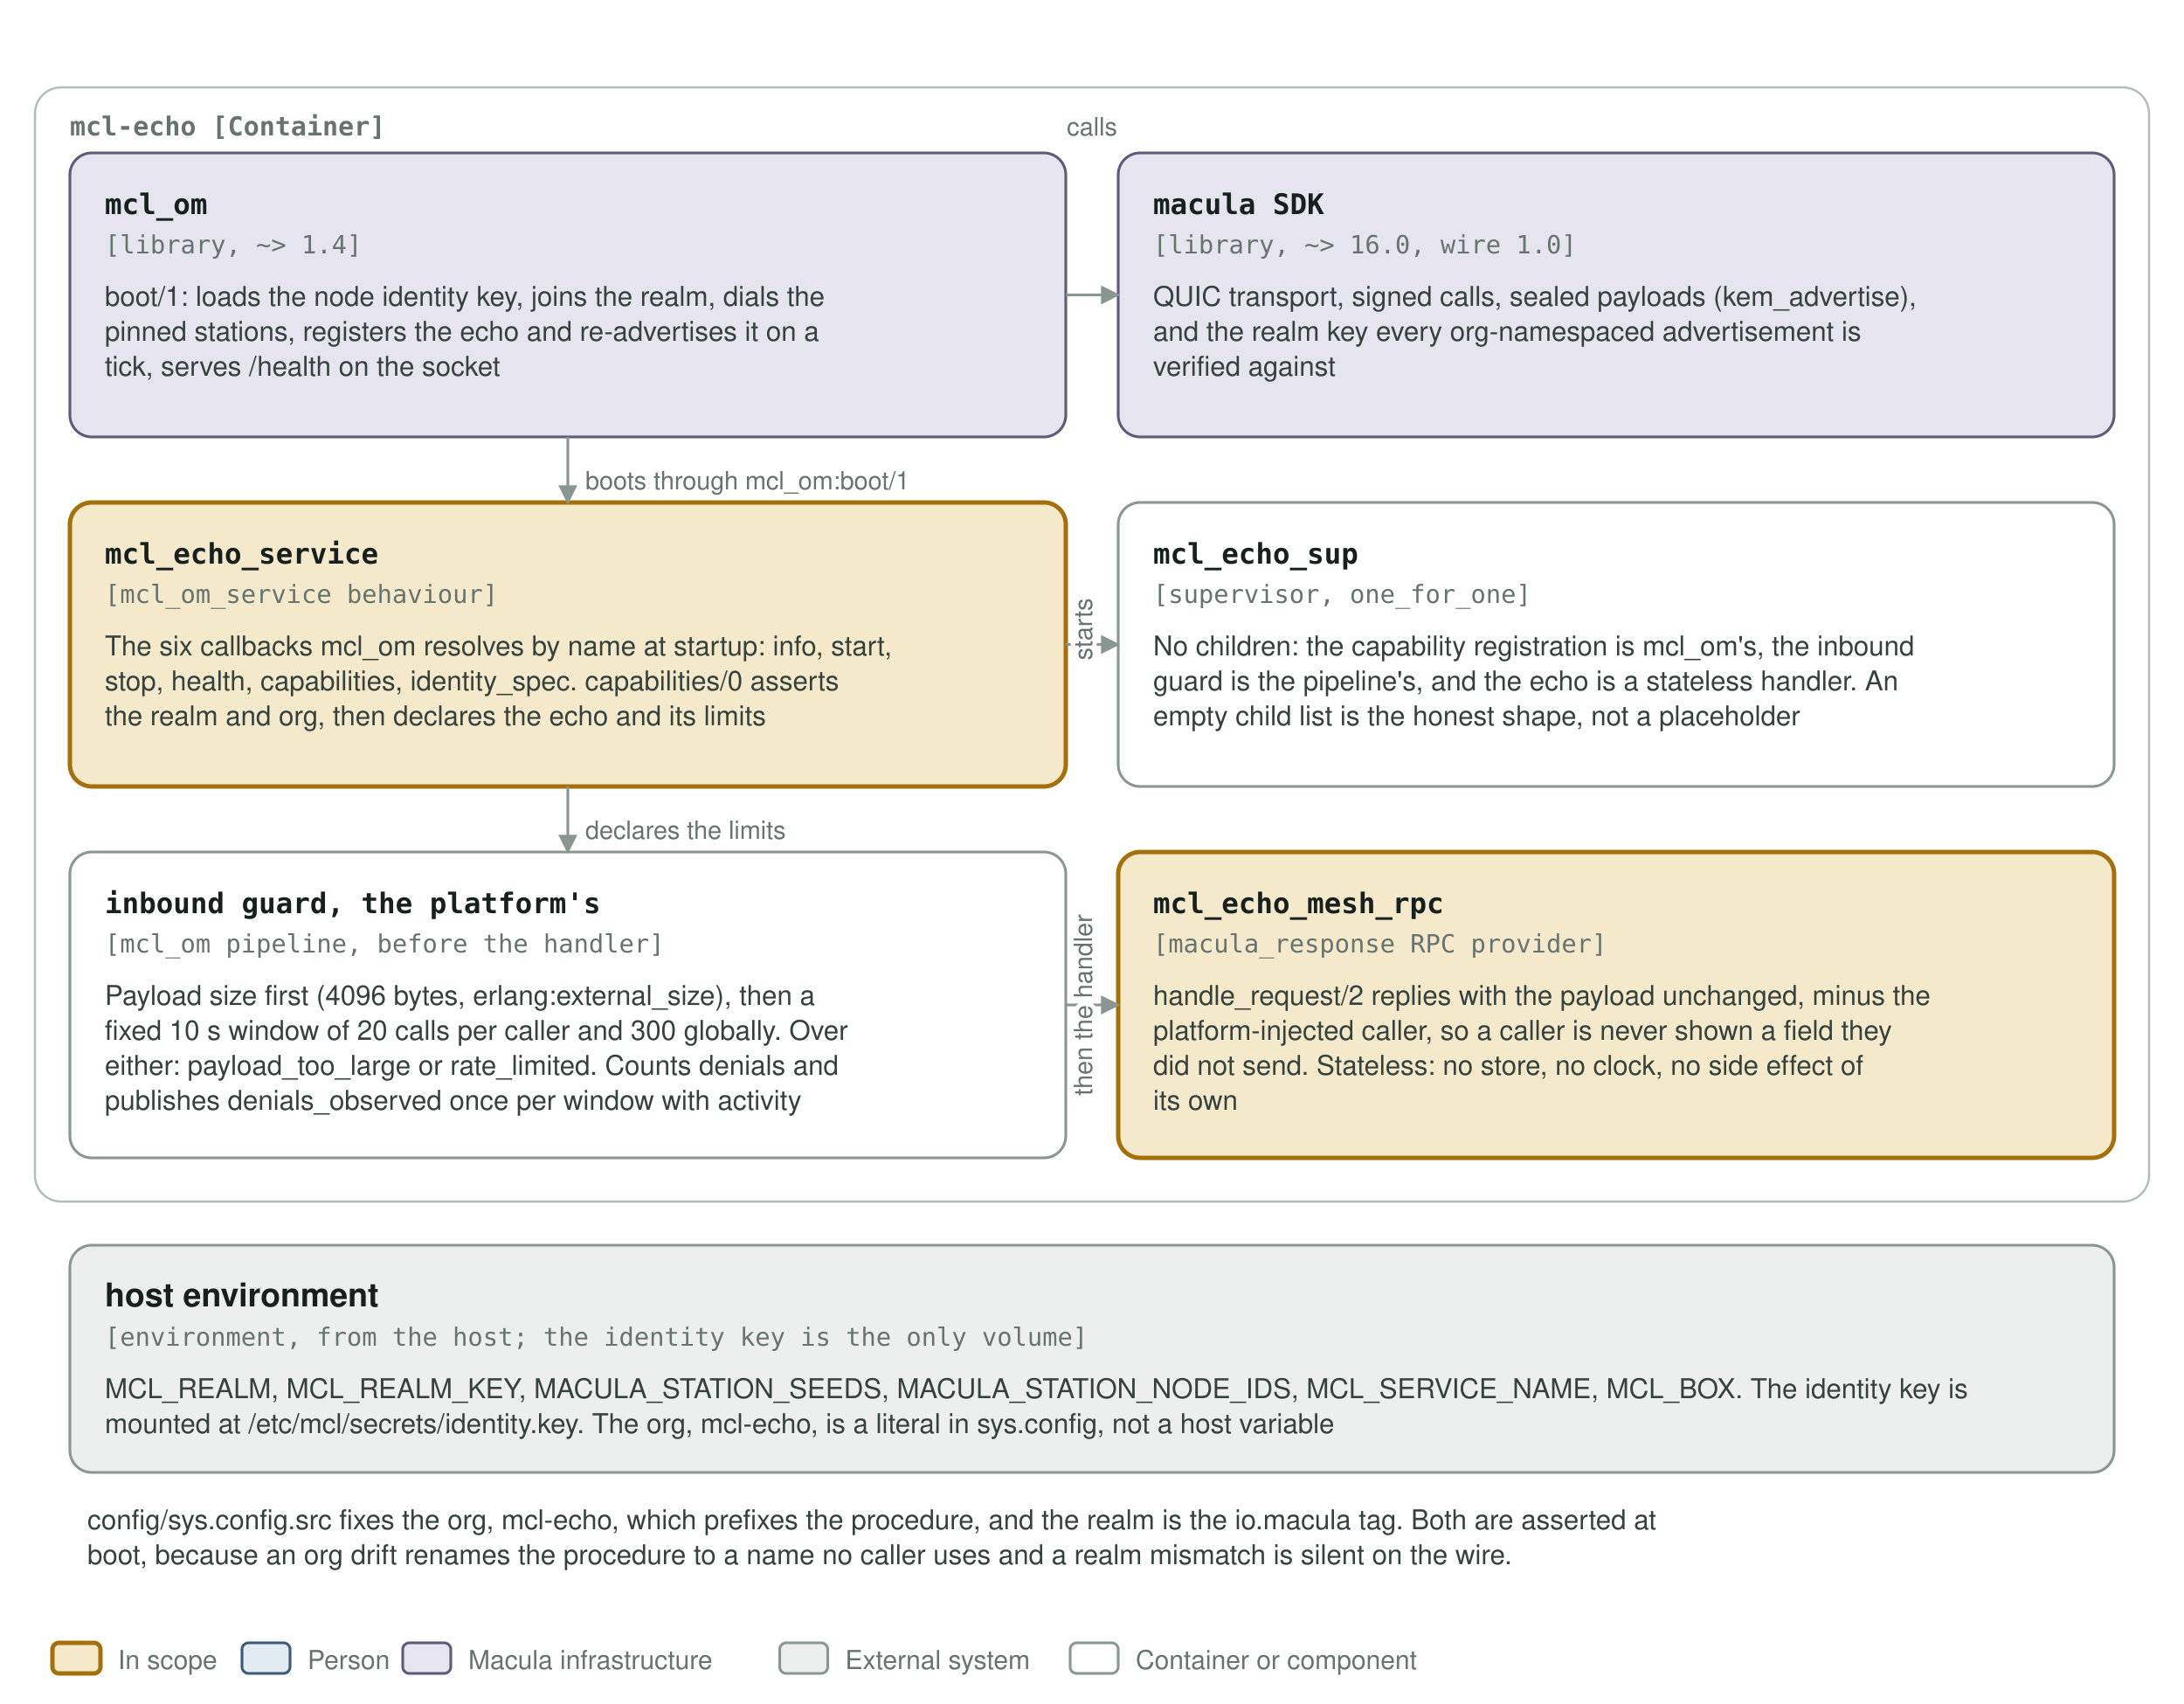
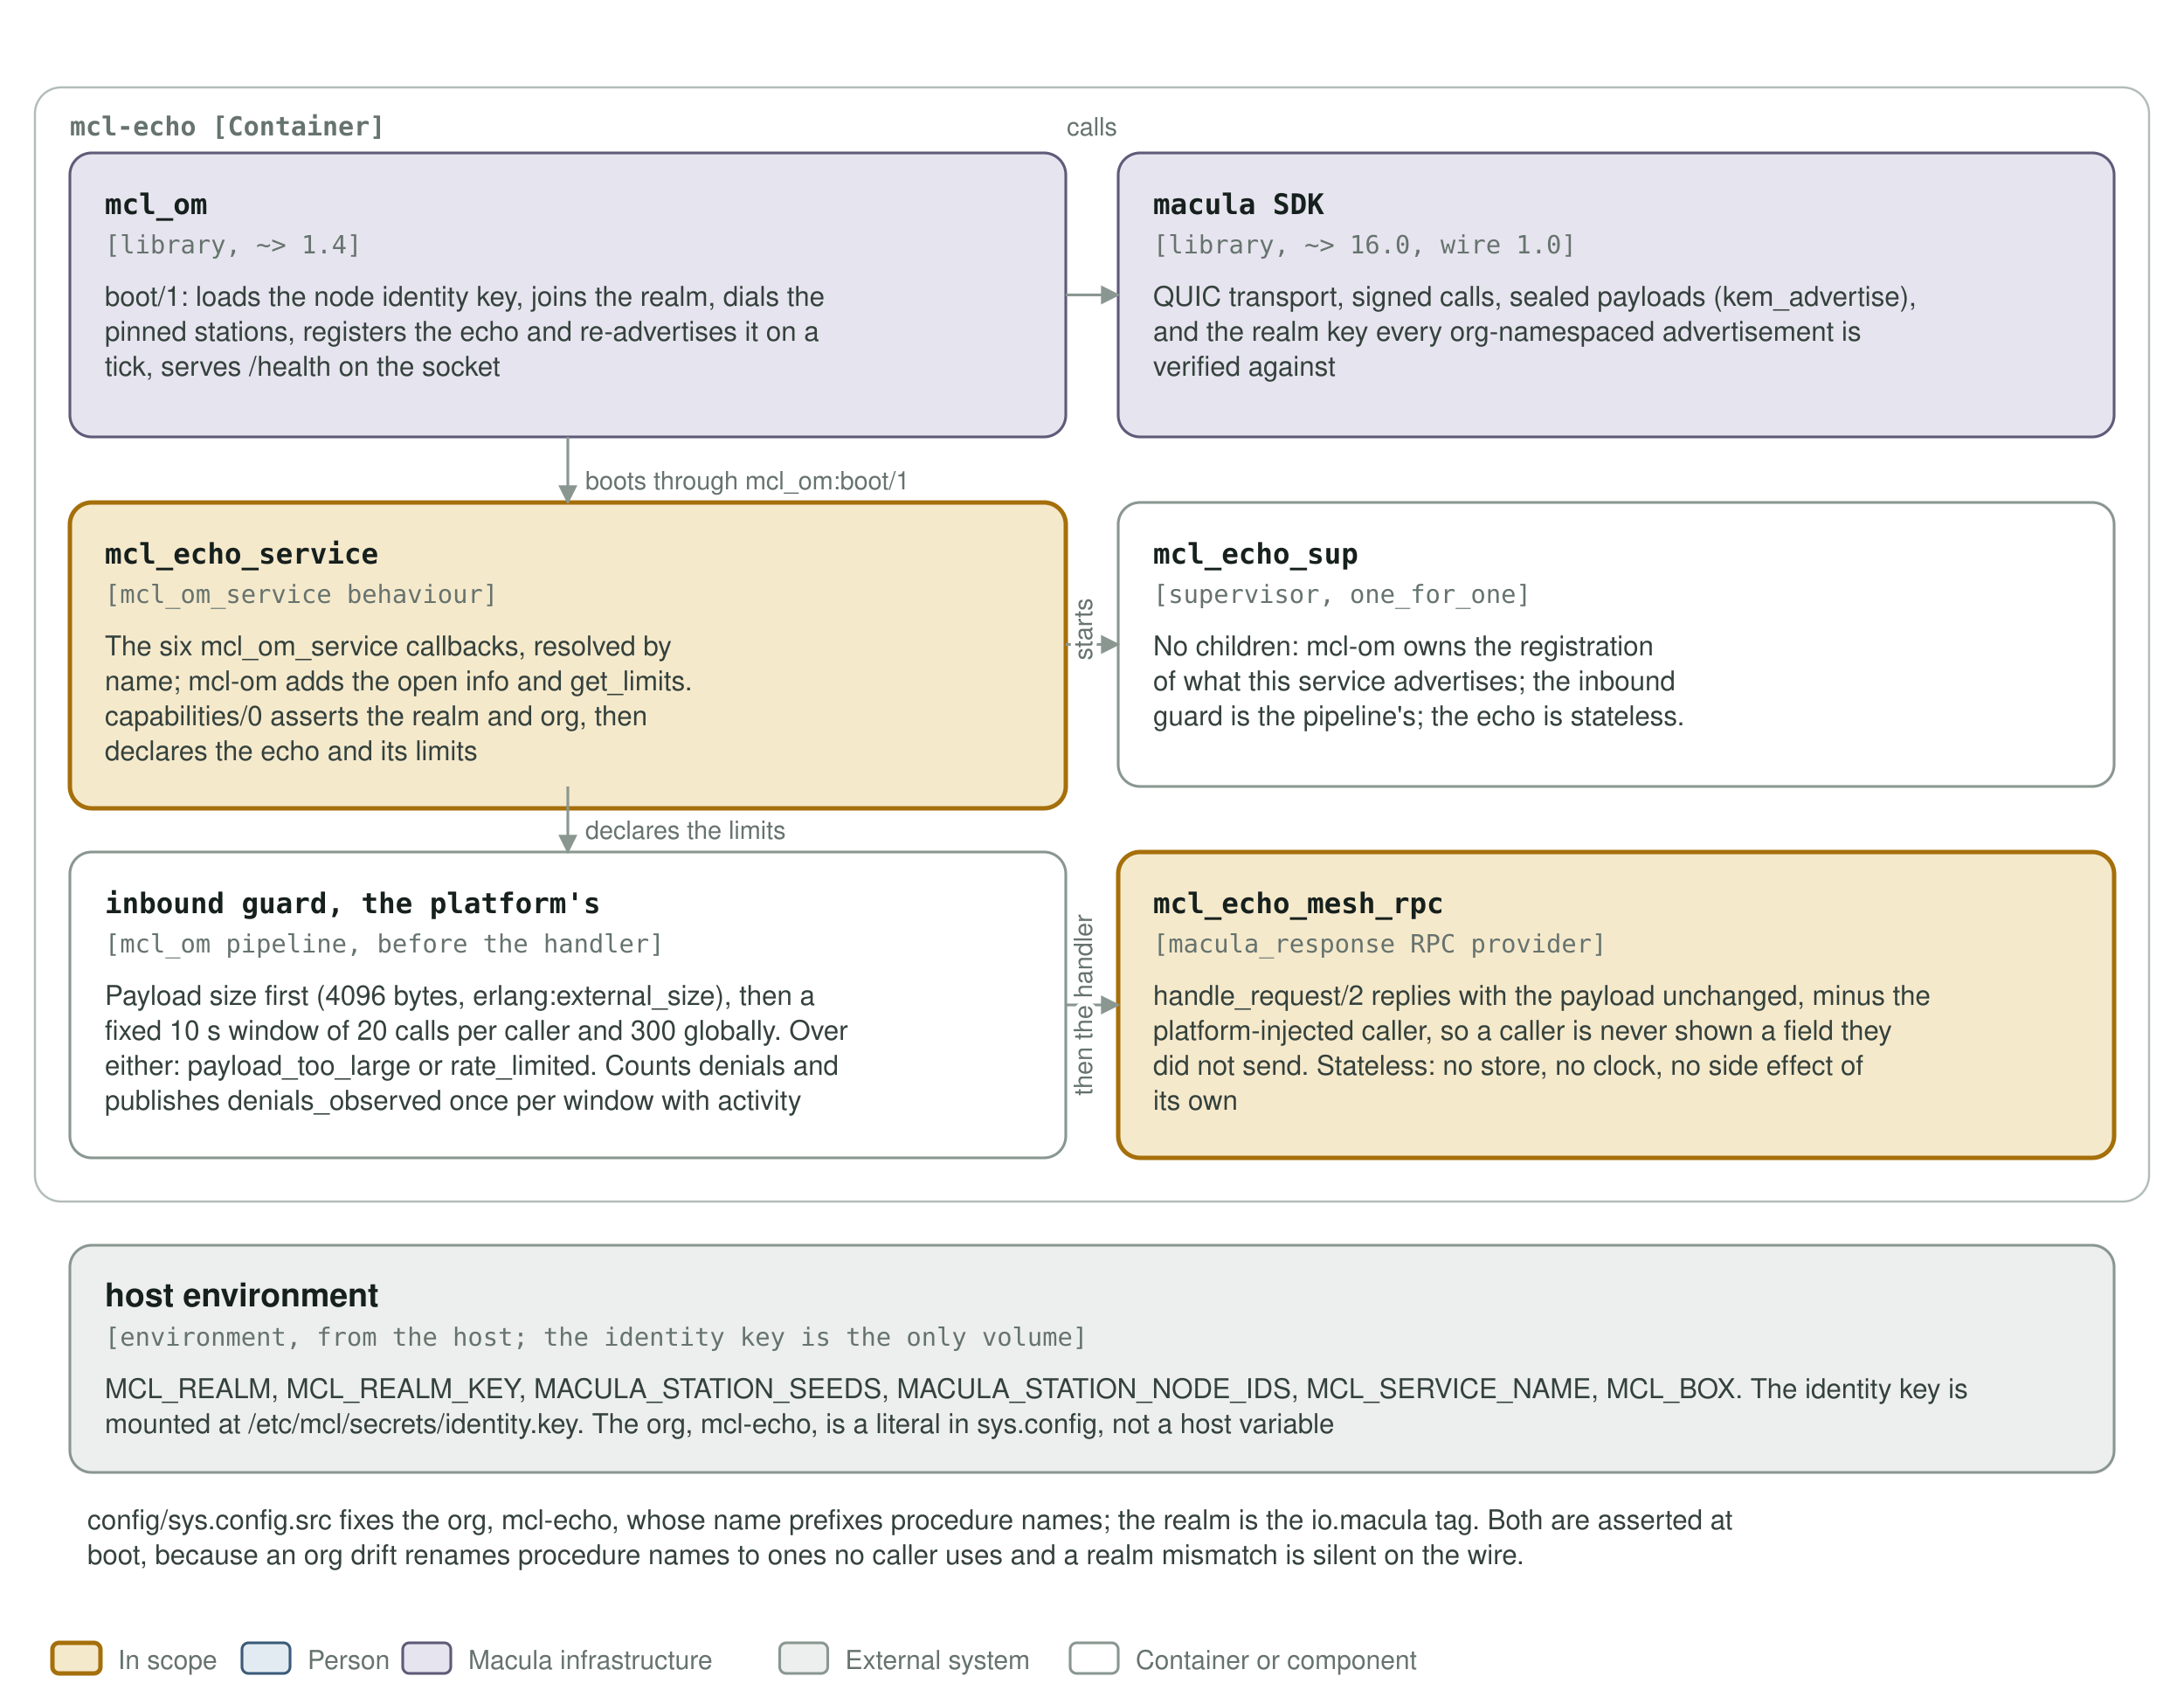
<svg xmlns="http://www.w3.org/2000/svg" viewBox="0 0 1000 780" role="img" aria-label="mcl-echo components">
  <style>
.t-name { font-family: "Atkinson Hyperlegible", "Segoe UI", system-ui, -apple-system, Helvetica, Arial, sans-serif; font-size: 15px; font-weight: 700; }
.t-desc { font-family: "Atkinson Hyperlegible", "Segoe UI", system-ui, -apple-system, Helvetica, Arial, sans-serif; font-size: 12.5px; }
.t-rel { font-family: "Atkinson Hyperlegible", "Segoe UI", system-ui, -apple-system, Helvetica, Arial, sans-serif; font-size: 11.5px; paint-order: stroke; stroke-width: 4px; stroke-linejoin: round; }
.t-code { font-family: "JetBrains Mono", ui-monospace, Menlo, Consolas, monospace; font-size: 13px; font-weight: 600; }
.t-type { font-family: "JetBrains Mono", ui-monospace, Menlo, Consolas, monospace; font-size: 11.5px; }
.t-bound { font-family: "JetBrains Mono", ui-monospace, Menlo, Consolas, monospace; font-size: 12px; font-weight: 600; }
.t-leg { font-family: "Atkinson Hyperlegible", "Segoe UI", system-ui, -apple-system, Helvetica, Arial, sans-serif; font-size: 12px; }
.edge { fill: none; stroke-width: 1.25; }
.edge-later { fill: none; stroke-width: 1.25; stroke-dasharray: 5 4; }
.bg { fill: #FFFFFF; }
.b-sys { fill: #F5E9CC; stroke: #A56F0A; stroke-width: 2; }
.b-per { fill: #E3EBF2; stroke: #3B5B7A; stroke-width: 1.25; }
.b-mac { fill: #E6E4EE; stroke: #5E5A78; stroke-width: 1.25; }
.b-ext { fill: #ECEFED; stroke: #8A9791; stroke-width: 1.25; }
.b-cmp { fill: #FFFFFF; stroke: #8A9791; stroke-width: 1.25; }
.b-later { fill: none; stroke: #8A9791; stroke-width: 1.25; stroke-dasharray: 5 4; }
.bound { fill: none; stroke: #B3BDB8; stroke-width: 1; }
.head { fill: #3B5B7A; }
.t-name, .t-code { fill: #16201D; }
.t-type, .t-bound, .t-leg { fill: #66736E; }
.t-desc { fill: #34413C; }
.t-rel { fill: #66736E; stroke: #FFFFFF; }
.edge, .edge-later { stroke: #8A9791; }
.arrowhead { fill: #8A9791; }
@media (prefers-color-scheme: dark) {
.bg { fill: #171F1C; }
.b-sys { fill: #3A2E13; stroke: #E3AA3C; }
.b-per { fill: #1D2A36; stroke: #8EB4D8; }
.b-mac { fill: #26243A; stroke: #A9A4C8; }
.b-ext { fill: #1C2421; stroke: #7D8B85; }
.b-cmp { fill: #171F1C; stroke: #7D8B85; }
.b-later { stroke: #7D8B85; }
.bound { stroke: #4A5752; }
.head { fill: #8EB4D8; }
.t-name, .t-code { fill: #E6ECE9; }
.t-type, .t-bound, .t-leg { fill: #93A09A; }
.t-desc { fill: #C3CDC8; }
.t-rel { fill: #93A09A; stroke: #171F1C; }
.edge, .edge-later { stroke: #7D8B85; }
.arrowhead { fill: #7D8B85; }
}
</style>
  <defs>
    <marker id="a" viewBox="0 0 10 10" refX="9" refY="5" markerWidth="7" markerHeight="7" orient="auto-start-reverse">
      <path class="arrowhead" d="M0 0L10 5L0 10z" />
    </marker>
  </defs>
  <rect class="bg" x="0" y="0" width="1000" height="780" />
  <rect class="bound" x="16" y="40" width="968" height="510" rx="12" />
  <text class="t-bound" x="32" y="62">mcl-echo [Container]</text>
  <rect class="b-mac" x="32" y="70" width="456" height="130" rx="10" />
  <text class="t-code" x="48" y="98">mcl_om</text>
  <text class="t-type" x="48" y="116">[library, ~&gt; 1.4]</text>
  <text class="t-desc" x="48" y="140">boot/1: loads the node identity key, joins the realm, dials the</text>
  <text class="t-desc" x="48" y="156">pinned stations, registers the echo and re-advertises it on a</text>
  <text class="t-desc" x="48" y="172">tick, serves /health on the socket</text>
  <rect class="b-mac" x="512" y="70" width="456" height="130" rx="10" />
  <text class="t-code" x="528" y="98">macula SDK</text>
  <text class="t-type" x="528" y="116">[library, ~&gt; 16.0, wire 1.0]</text>
  <text class="t-desc" x="528" y="140">QUIC transport, signed calls, sealed payloads (kem_advertise),</text>
  <text class="t-desc" x="528" y="156">and the realm key every org-namespaced advertisement is</text>
  <text class="t-desc" x="528" y="172">verified against</text>
-   <rect class="b-sys" x="32" y="230" width="456" height="130" rx="10" />
+   <rect class="b-sys" x="32" y="230" width="456" height="140" rx="10" />
  <text class="t-code" x="48" y="258">mcl_echo_service</text>
  <text class="t-type" x="48" y="276">[mcl_om_service behaviour]</text>
-   <text class="t-desc" x="48" y="300">The six callbacks mcl_om resolves by name at startup: info, start,</text>
-   <text class="t-desc" x="48" y="316">stop, health, capabilities, identity_spec. capabilities/0 asserts</text>
-   <text class="t-desc" x="48" y="332">the realm and org, then declares the echo and its limits</text>
+   <text class="t-desc" x="48" y="300">The six mcl_om_service callbacks, resolved by</text>
+   <text class="t-desc" x="48" y="316">name; mcl-om adds the open info and get_limits.</text>
+   <text class="t-desc" x="48" y="332">capabilities/0 asserts the realm and org, then</text>
+   <text class="t-desc" x="48" y="348">declares the echo and its limits</text>
  <rect class="b-cmp" x="512" y="230" width="456" height="130" rx="10" />
  <text class="t-code" x="528" y="258">mcl_echo_sup</text>
  <text class="t-type" x="528" y="276">[supervisor, one_for_one]</text>
-   <text class="t-desc" x="528" y="300">No children: the capability registration is mcl_om's, the inbound</text>
-   <text class="t-desc" x="528" y="316">guard is the pipeline's, and the echo is a stateless handler. An</text>
-   <text class="t-desc" x="528" y="332">empty child list is the honest shape, not a placeholder</text>
+   <text class="t-desc" x="528" y="300">No children: mcl-om owns the registration</text>
+   <text class="t-desc" x="528" y="316">of what this service advertises; the inbound</text>
+   <text class="t-desc" x="528" y="332">guard is the pipeline's; the echo is stateless.</text>
  <rect class="b-cmp" x="32" y="390" width="456" height="140" rx="10" />
  <text class="t-code" x="48" y="418">inbound guard, the platform's</text>
  <text class="t-type" x="48" y="436">[mcl_om pipeline, before the handler]</text>
  <text class="t-desc" x="48" y="460">Payload size first (4096 bytes, erlang:external_size), then a</text>
  <text class="t-desc" x="48" y="476">fixed 10 s window of 20 calls per caller and 300 globally. Over</text>
  <text class="t-desc" x="48" y="492">either: payload_too_large or rate_limited. Counts denials and</text>
  <text class="t-desc" x="48" y="508">publishes denials_observed once per window with activity</text>
  <rect class="b-sys" x="512" y="390" width="456" height="140" rx="10" />
  <text class="t-code" x="528" y="418">mcl_echo_mesh_rpc</text>
  <text class="t-type" x="528" y="436">[macula_response RPC provider]</text>
  <text class="t-desc" x="528" y="460">handle_request/2 replies with the payload unchanged, minus the</text>
  <text class="t-desc" x="528" y="476">platform-injected caller, so a caller is never shown a field they</text>
  <text class="t-desc" x="528" y="492">did not send. Stateless: no store, no clock, no side effect of</text>
  <text class="t-desc" x="528" y="508">its own</text>
  <rect class="b-ext" x="32" y="570" width="936" height="104" rx="10" />
  <text class="t-name" x="48" y="598">host environment</text>
  <text class="t-type" x="48" y="616">[environment, from the host; the identity key is the only volume]</text>
  <text class="t-desc" x="48" y="640">MCL_REALM, MCL_REALM_KEY, MACULA_STATION_SEEDS, MACULA_STATION_NODE_IDS, MCL_SERVICE_NAME, MCL_BOX. The identity key is</text>
  <text class="t-desc" x="48" y="656">mounted at /etc/mcl/secrets/identity.key. The org, mcl-echo, is a literal in sys.config, not a host variable</text>
  <path class="edge" d="M488 135H512" marker-end="url(#a)" />
  <text class="t-rel" x="500" y="62" text-anchor="middle">calls</text>
  <path class="edge" d="M260 200V230" marker-end="url(#a)" />
  <text class="t-rel" x="268" y="224">boots through mcl_om:boot/1</text>
  <path class="edge" d="M488 295H512" marker-end="url(#a)" />
  <text class="t-rel" x="500" y="288" text-anchor="middle" transform="rotate(-90 500 288)">starts</text>
  <path class="edge" d="M260 360V390" marker-end="url(#a)" />
  <text class="t-rel" x="268" y="384">declares the limits</text>
  <path class="edge" d="M488 460H512" marker-end="url(#a)" />
  <text class="t-rel" x="500" y="460" text-anchor="middle" transform="rotate(-90 500 460)">then the handler</text>
-   <text class="t-desc" x="40" y="700">config/sys.config.src fixes the org, mcl-echo, which prefixes the procedure, and the realm is the io.macula tag. Both are asserted at</text>
-   <text class="t-desc" x="40" y="716">boot, because an org drift renames the procedure to a name no caller uses and a realm mismatch is silent on the wire.</text>
+   <text class="t-desc" x="40" y="700">config/sys.config.src fixes the org, mcl-echo, whose name prefixes procedure names; the realm is the io.macula tag. Both are asserted at</text>
+   <text class="t-desc" x="40" y="716">boot, because an org drift renames procedure names to ones no caller uses and a realm mismatch is silent on the wire.</text>
  <rect class="b-sys" x="24" y="752" width="22" height="14" rx="3" />
  <text class="t-leg" x="54" y="764">In scope</text>
  <rect class="b-per" x="110.8" y="752" width="22" height="14" rx="3" />
  <text class="t-leg" x="140.8" y="764">Person</text>
  <rect class="b-mac" x="184.4" y="752" width="22" height="14" rx="3" />
  <text class="t-leg" x="214.4" y="764">Macula infrastructure</text>
  <rect class="b-ext" x="357.0" y="752" width="22" height="14" rx="3" />
  <text class="t-leg" x="387.0" y="764">External system</text>
  <rect class="b-cmp" x="490.0" y="752" width="22" height="14" rx="3" />
  <text class="t-leg" x="520.0" y="764">Container or component</text>
</svg>
